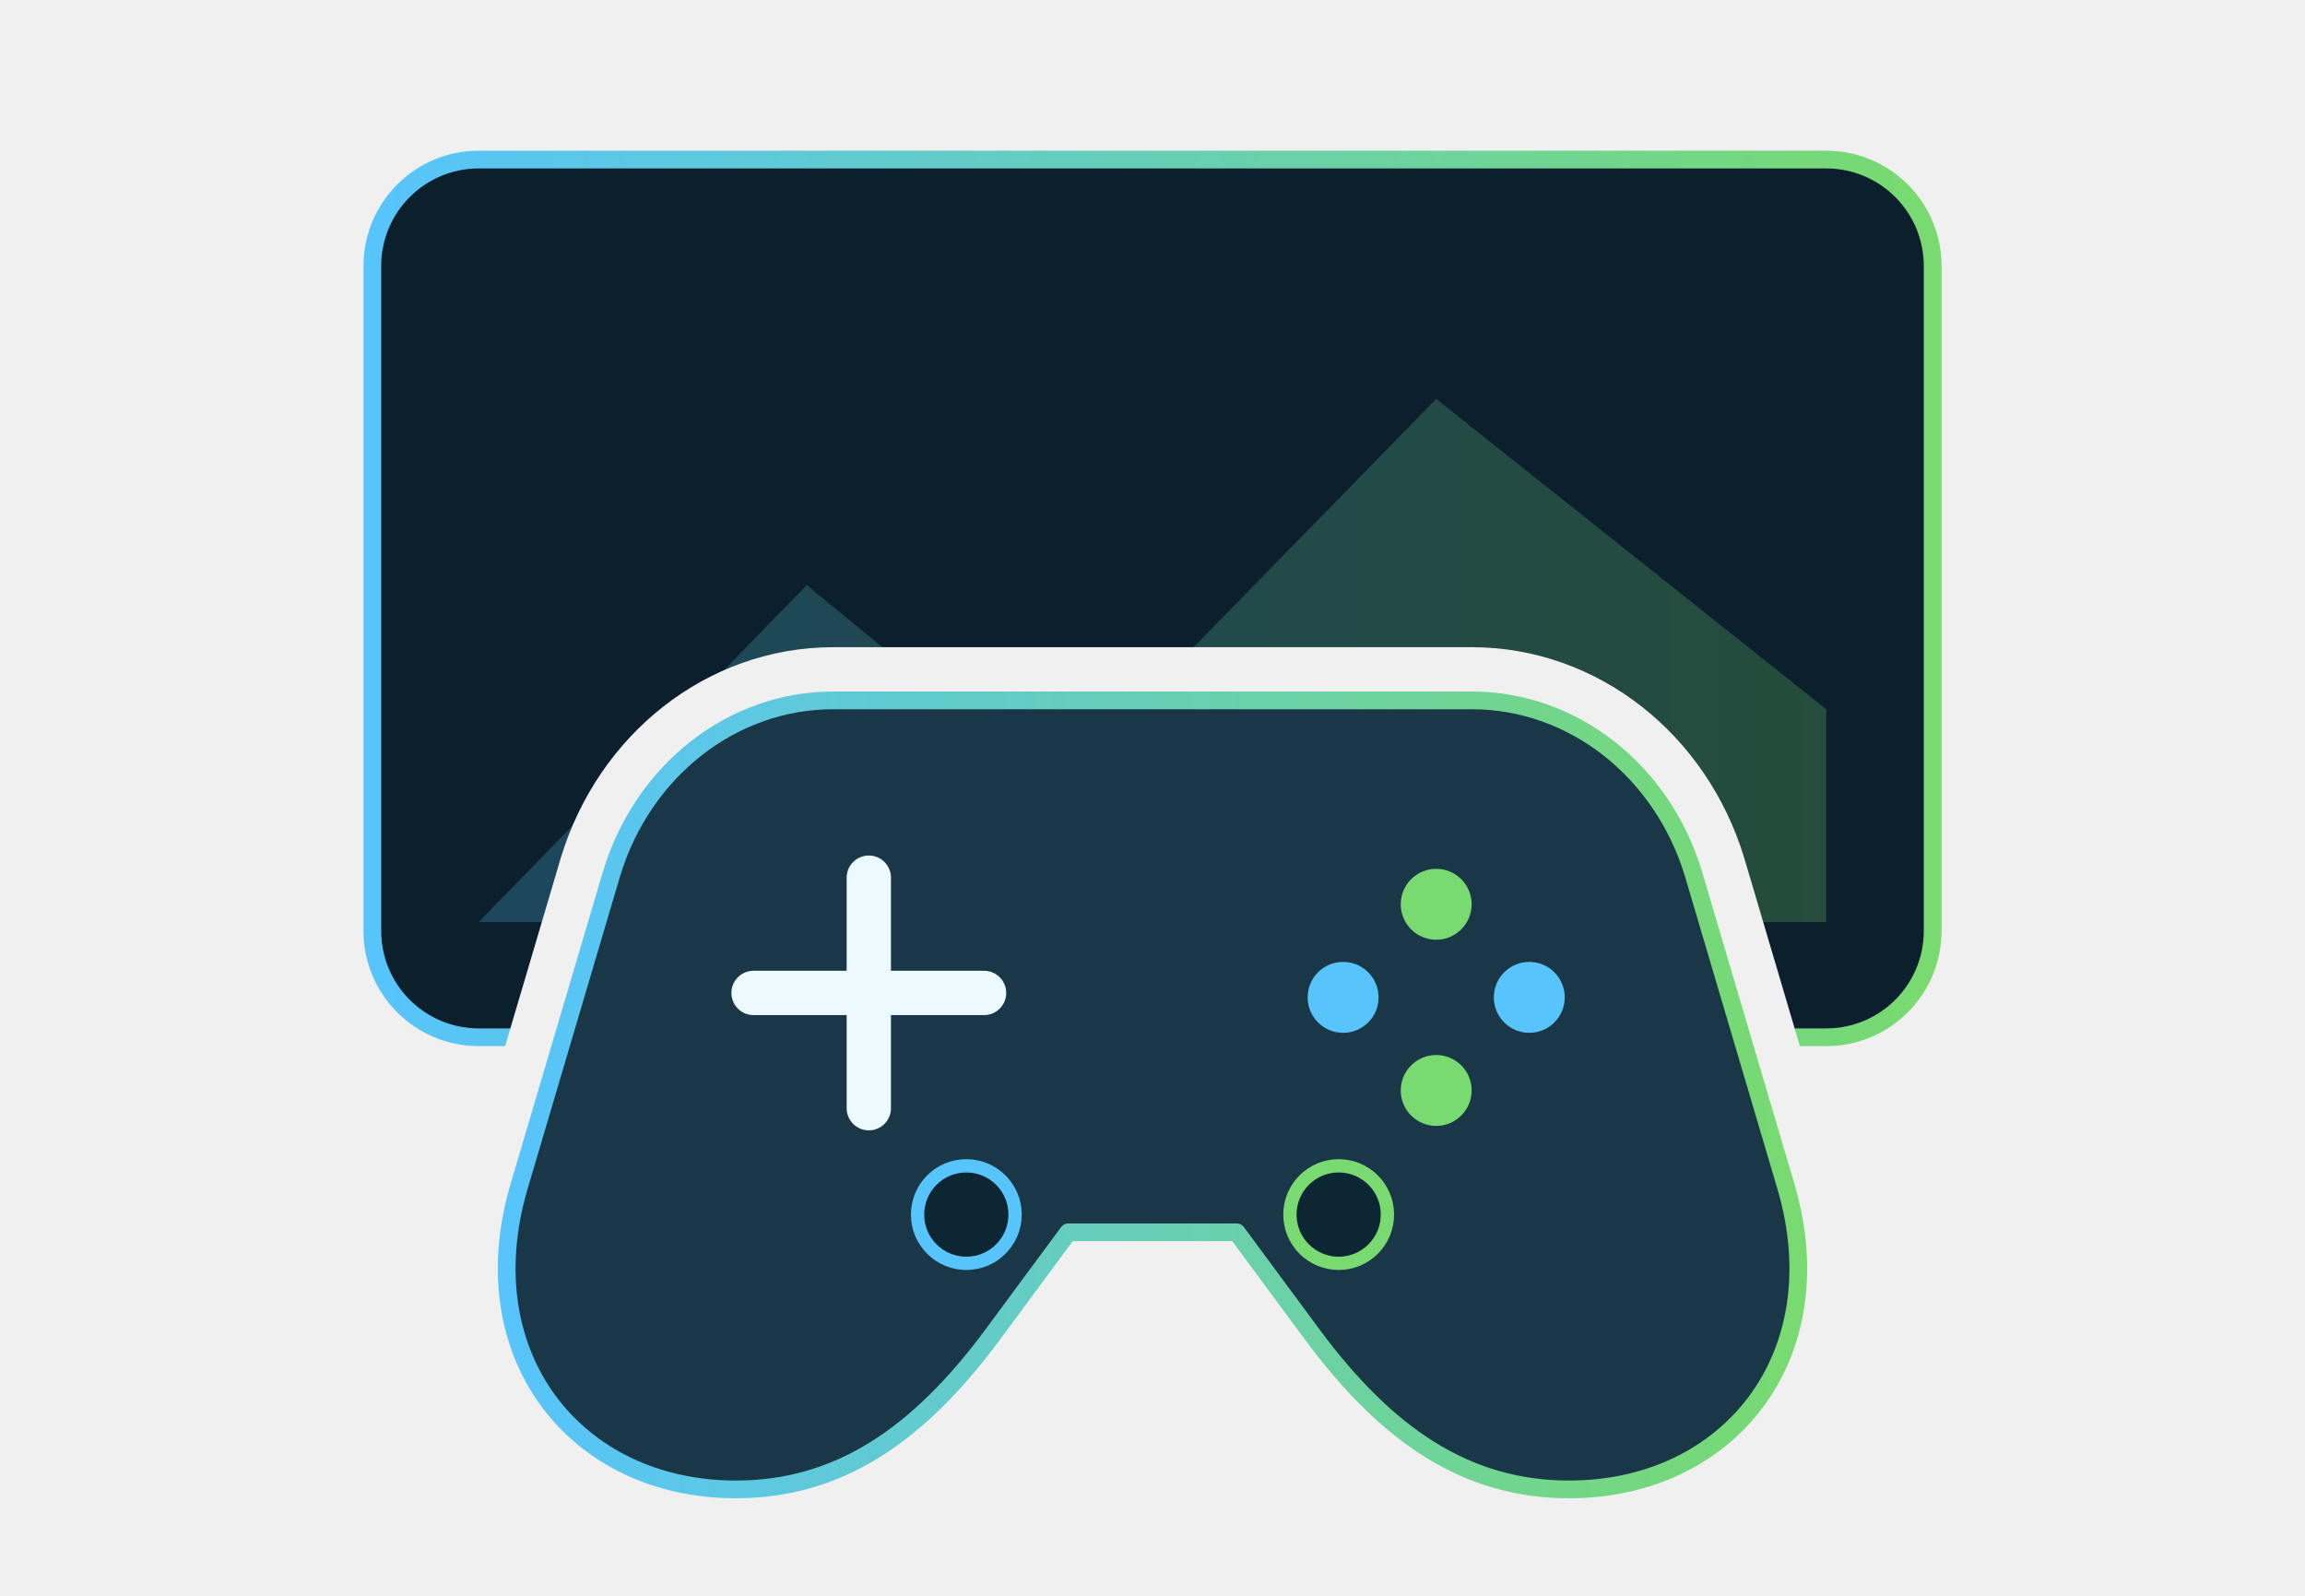
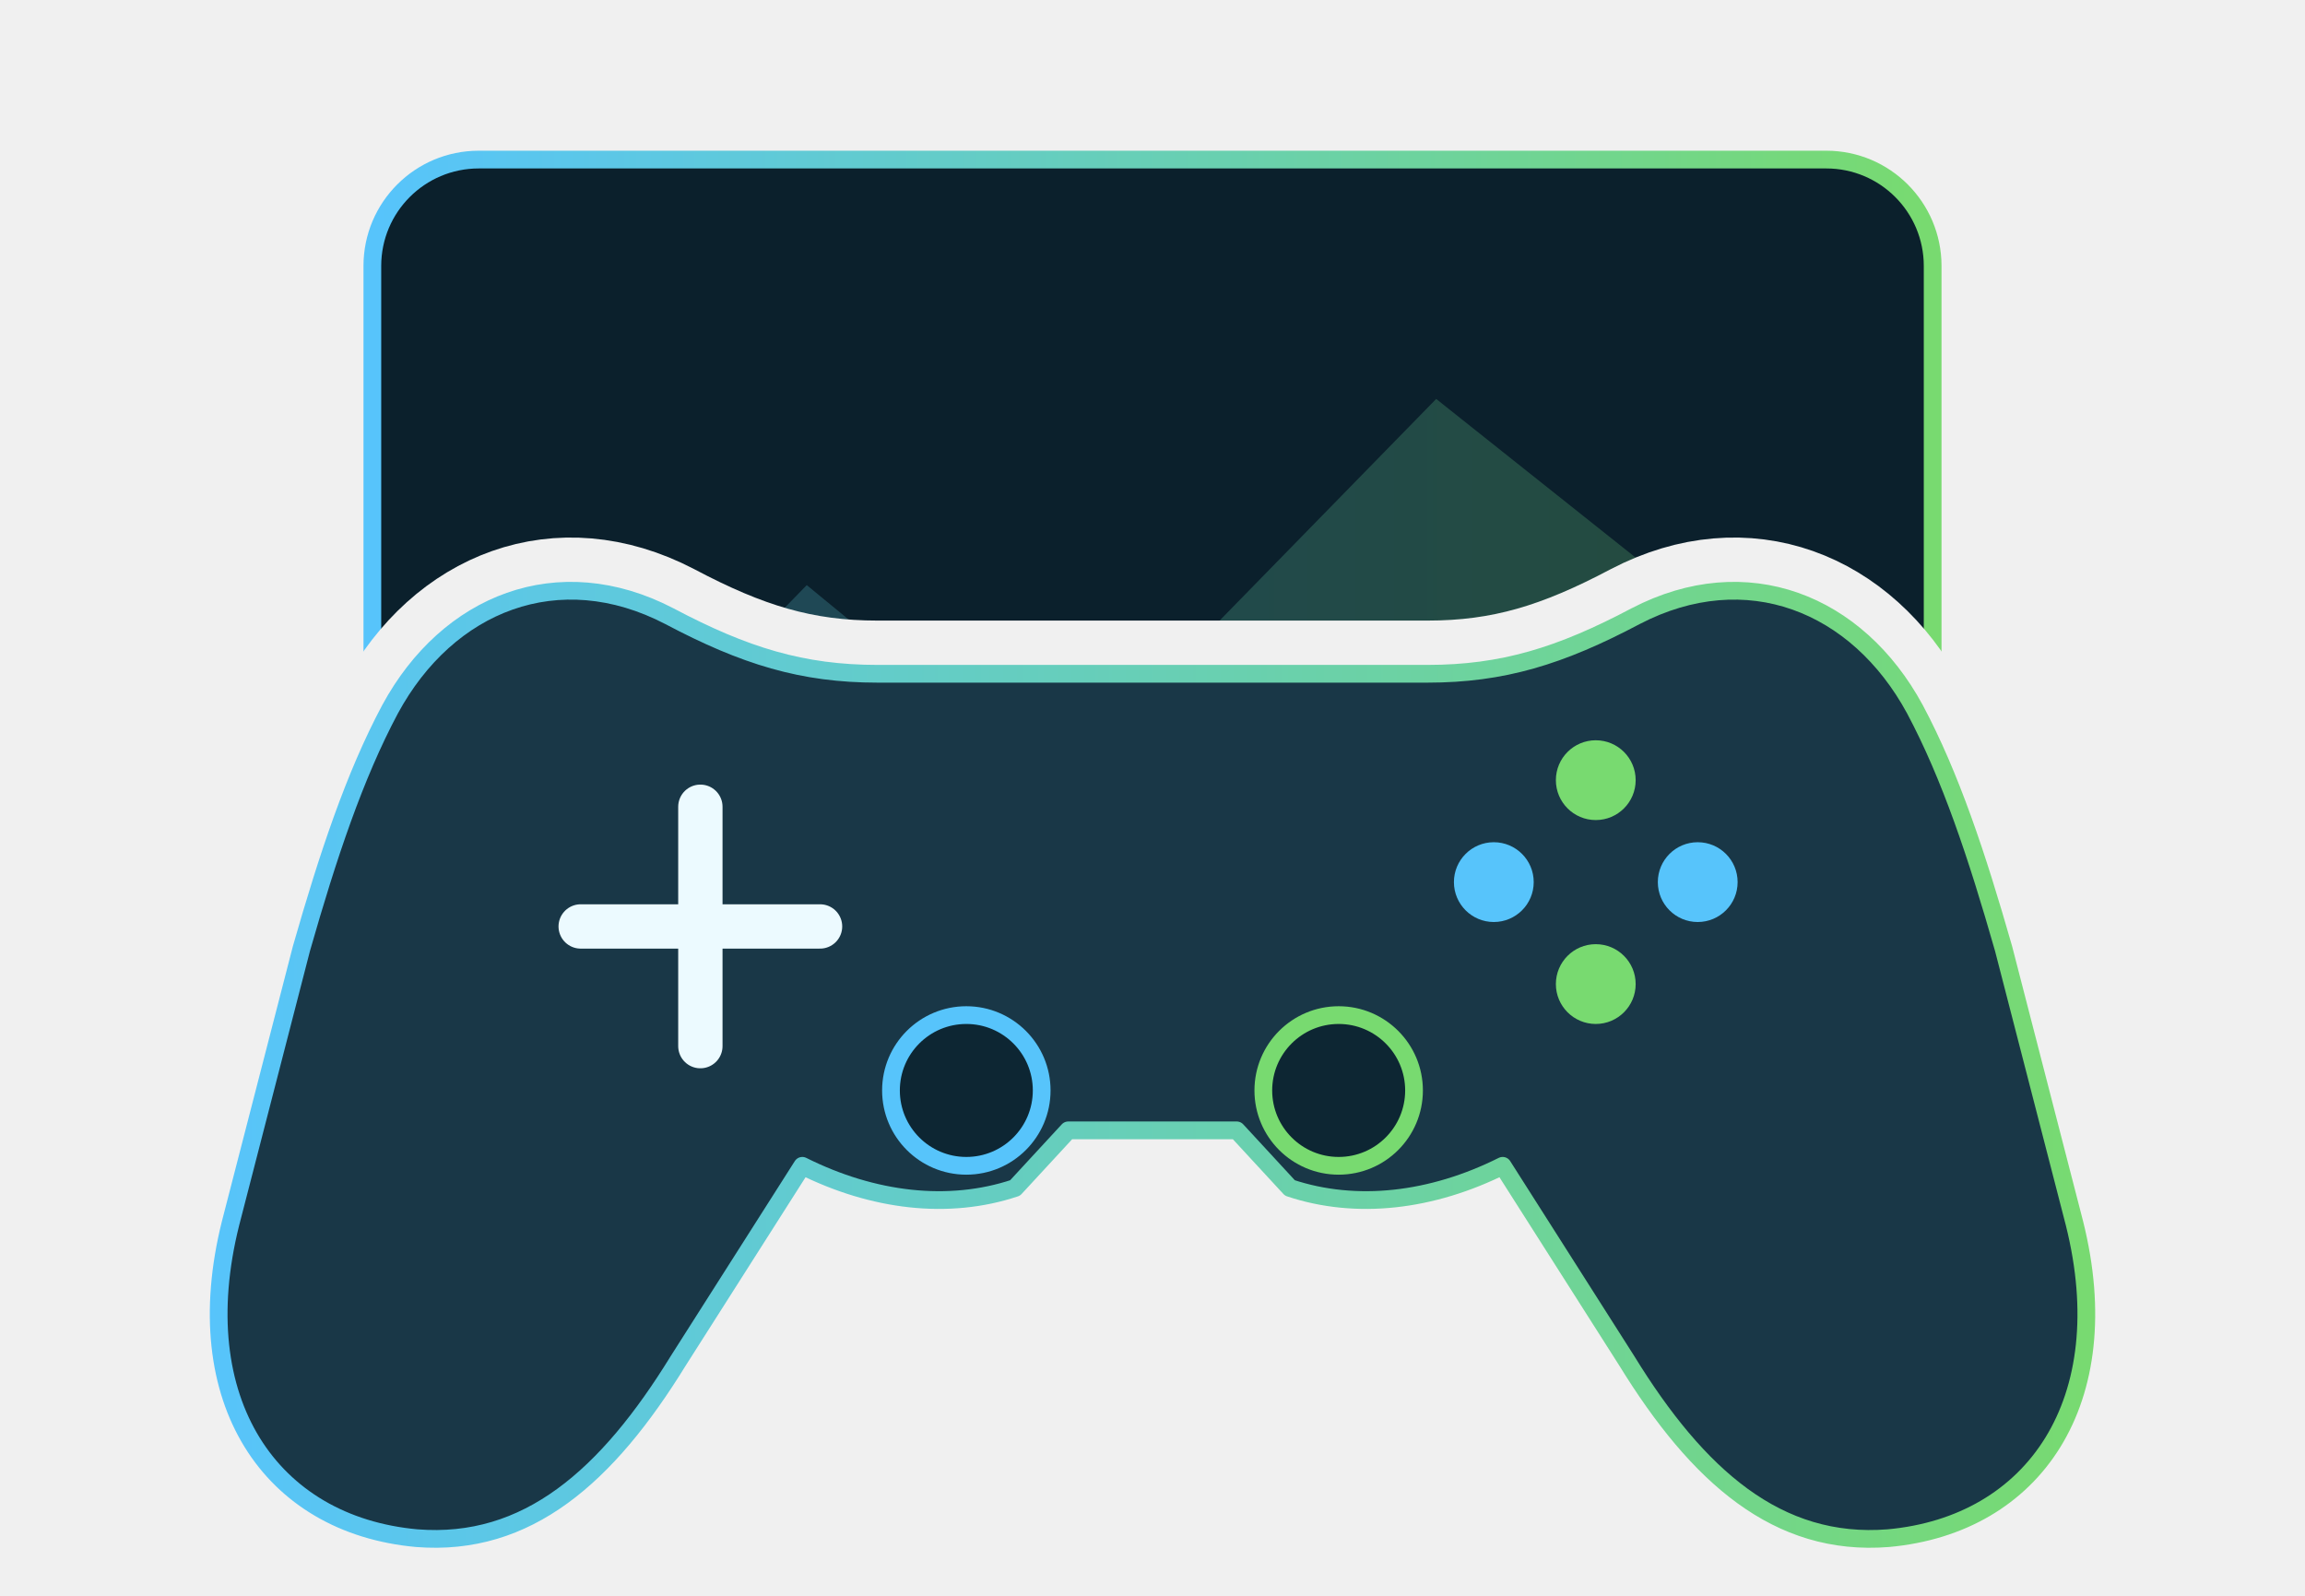
<svg xmlns="http://www.w3.org/2000/svg" viewBox="0 0 520 360" role="img" aria-labelledby="title desc">
  <defs>
    <linearGradient id="g" x1="0" x2="1">
      <stop stop-color="#57c4fb" />
      <stop offset="1" stop-color="#78da70" />
    </linearGradient>
-     <path id="controller-shape" d="M188 158h144c23 0 43 16 50 39l21 71c11 38-13 68-49 68-23 0-41-12-58-35l-17-23h-38l-17 23c-17 23-35 35-58 35-36 0-60-30-49-68l21-71c7-23 27-39 50-39z" />
+     <path id="controller-shape" d="M198 152h124c17 0 30-4 47-13 25-13 50-3 63 21 8 15 14 33 20 54l16 62c10 40-9 68-42 71-25 2-43-14-59-40l-28-44c-16 8-33 10-48 5l-12-13h-38l-12 13c-15 5-32 3-48-5l-28 44c-16 26-34 42-59 40-33-3-52-31-42-71l16-62c6-21 12-39 20-54 13-24 38-34 63-21 17 9 30 13 47 13z" />
    <mask id="controller-clearance" maskUnits="userSpaceOnUse" x="0" y="0" width="520" height="360">
      <rect width="520" height="360" fill="white" />
      <use href="#controller-shape" fill="black" stroke="black" stroke-width="24" stroke-linejoin="round" />
    </mask>
  </defs>
  <g mask="url(#controller-clearance)">
    <rect id="gaming-display" x="84" y="36" width="352" height="198" rx="24" fill="#0b202c" stroke="url(#g)" stroke-width="4" />
    <path id="gaming-scene" d="M108 208 182 132l56 46 86-88 88 70v48H108z" fill="url(#g)" opacity=".24" />
  </g>
-   <use id="controller" data-left="117" data-right="403" data-top="158" data-bottom="336" href="#controller-shape" fill="#193747" stroke="url(#g)" stroke-width="4" stroke-linejoin="round" />
-   <path id="direction-pad" d="M196 198v52m-26-26h52" stroke="#ecfaff" stroke-width="10" stroke-linecap="round" />
-   <circle cx="324" cy="204" r="8" fill="#78da70" />
-   <circle cx="345" cy="225" r="8" fill="#57c4fb" />
-   <circle cx="303" cy="225" r="8" fill="#57c4fb" />
-   <circle cx="324" cy="246" r="8" fill="#78da70" />
-   <circle id="left-stick" cx="218" cy="274" r="11" fill="#0d2633" stroke="#57c4fb" stroke-width="3" />
-   <circle id="right-stick" cx="302" cy="274" r="11" fill="#0d2633" stroke="#78da70" stroke-width="3" />
+   <use id="controller" data-left="52" data-right="468" data-top="126" data-bottom="349" href="#controller-shape" fill="#193747" stroke="url(#g)" stroke-width="4" stroke-linejoin="round" />
+   <path id="direction-pad" d="M158 182v54m-27-27h54" stroke="#ecfaff" stroke-width="10" stroke-linecap="round" />
+   <circle cx="360" cy="176" r="9" fill="#78da70" />
+   <circle cx="383" cy="199" r="9" fill="#57c4fb" />
+   <circle cx="337" cy="199" r="9" fill="#57c4fb" />
+   <circle cx="360" cy="222" r="9" fill="#78da70" />
+   <circle id="left-stick" cx="218" cy="246" r="17" fill="#0d2633" stroke="#57c4fb" stroke-width="4" />
+   <circle id="right-stick" cx="302" cy="246" r="17" fill="#0d2633" stroke="#78da70" stroke-width="4" />
</svg>
